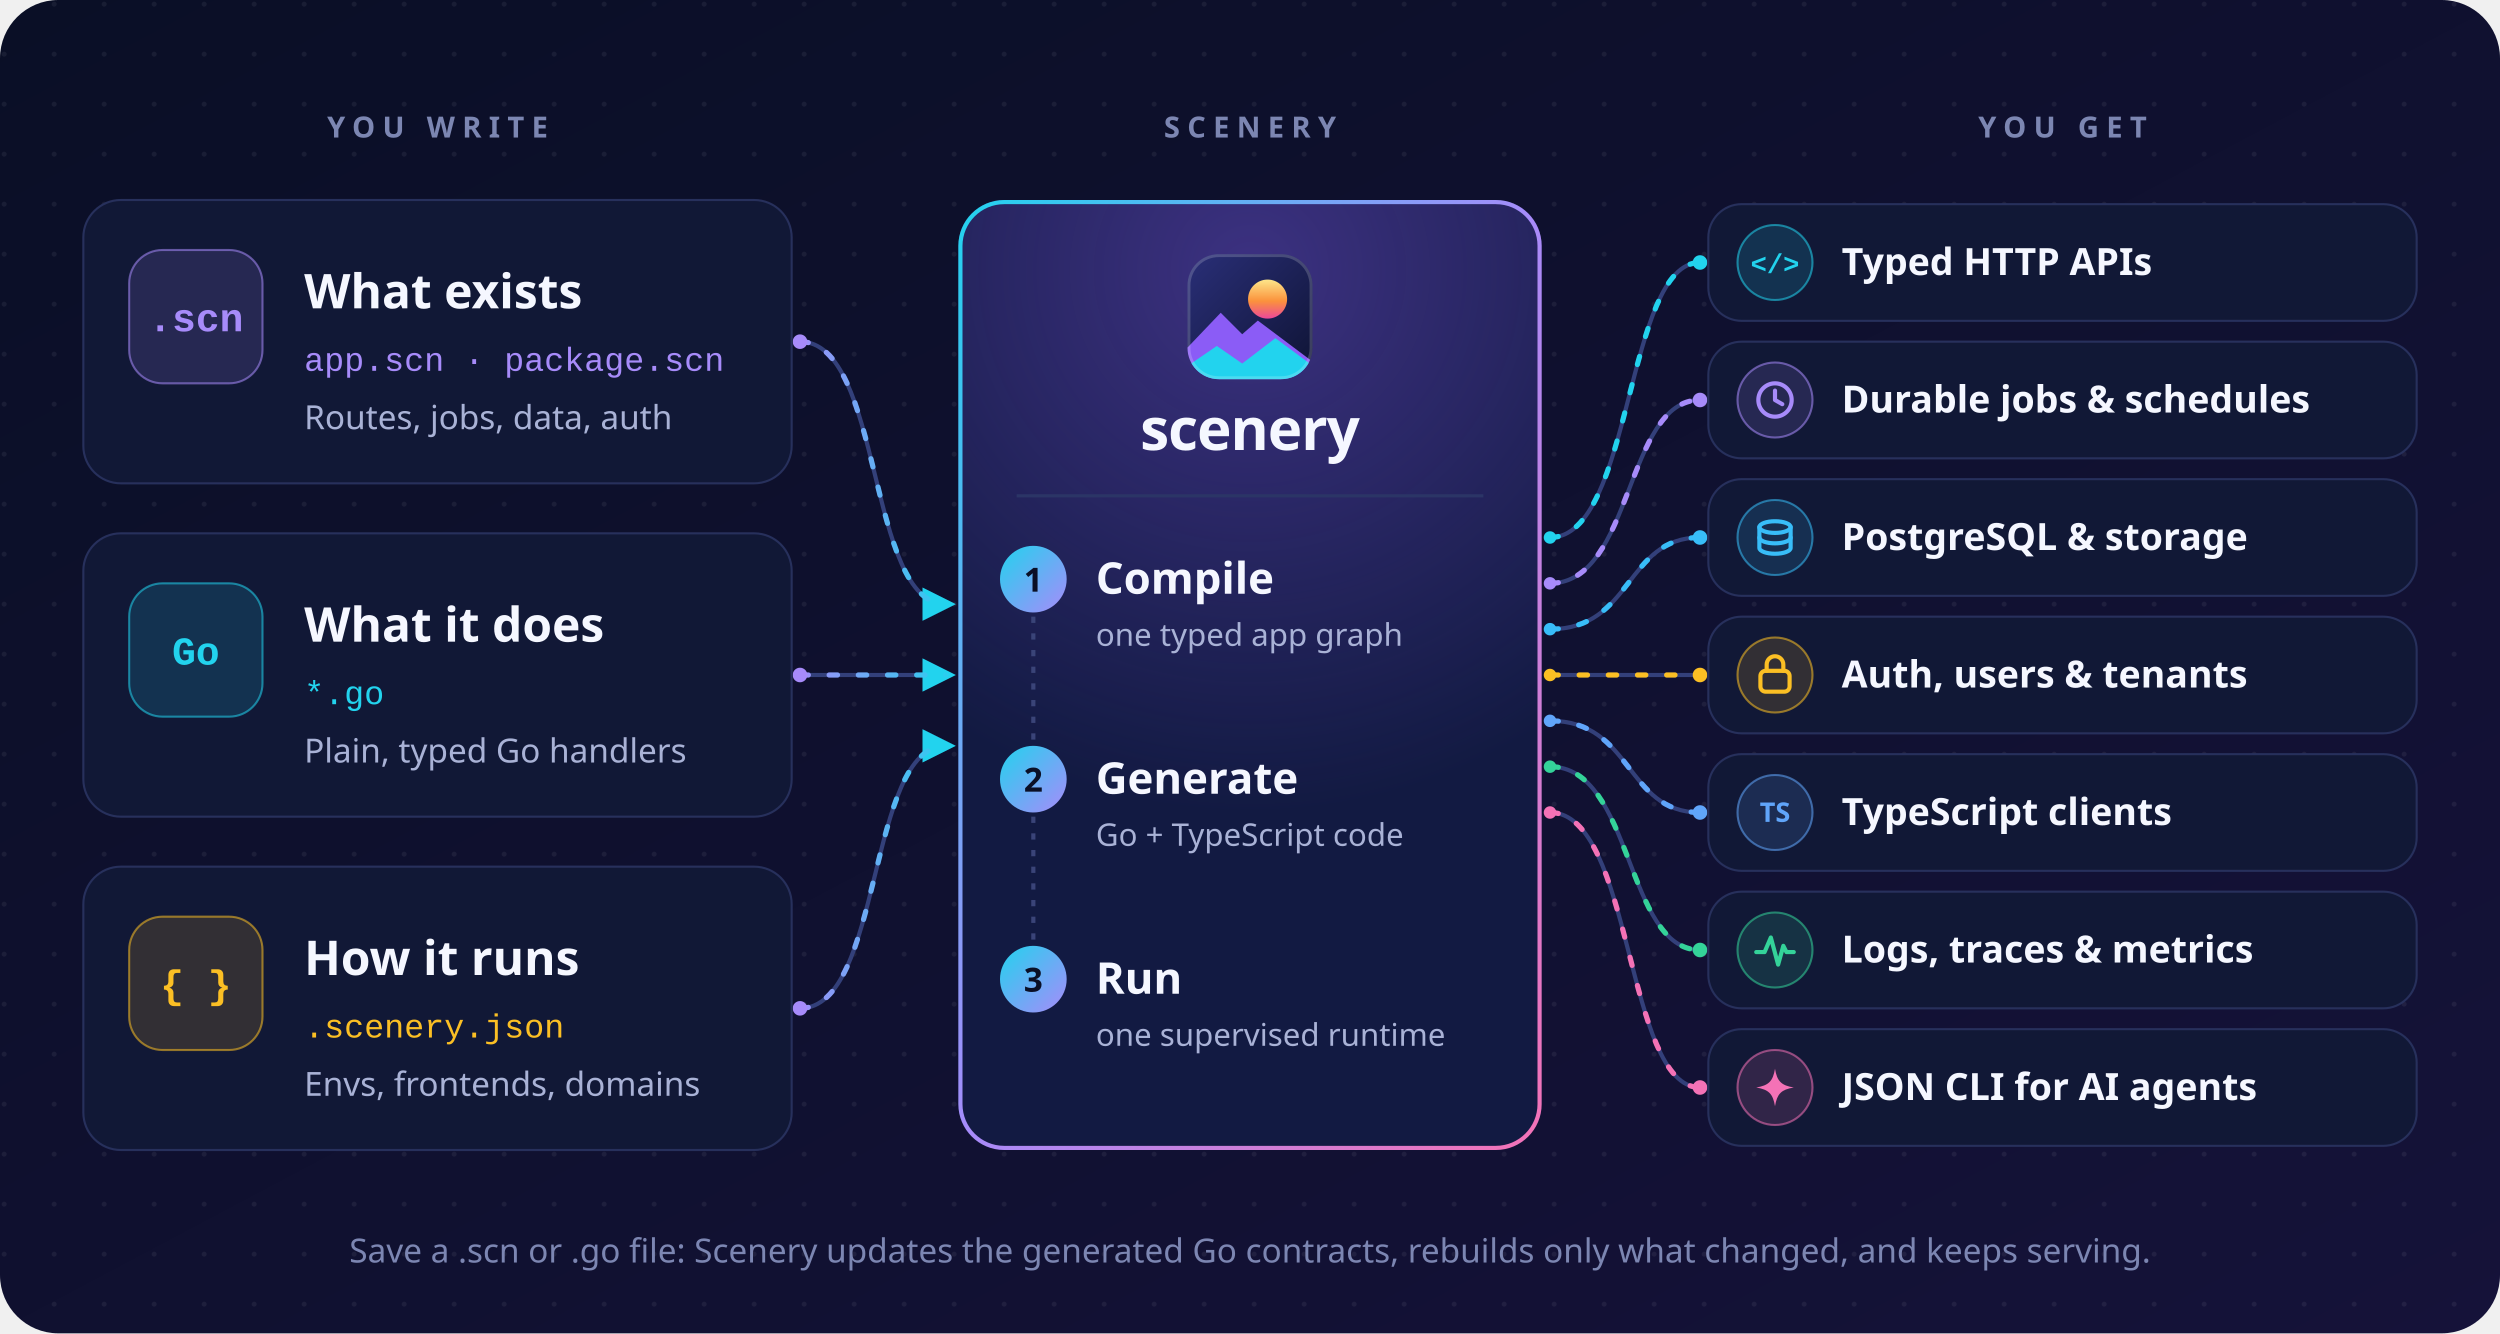
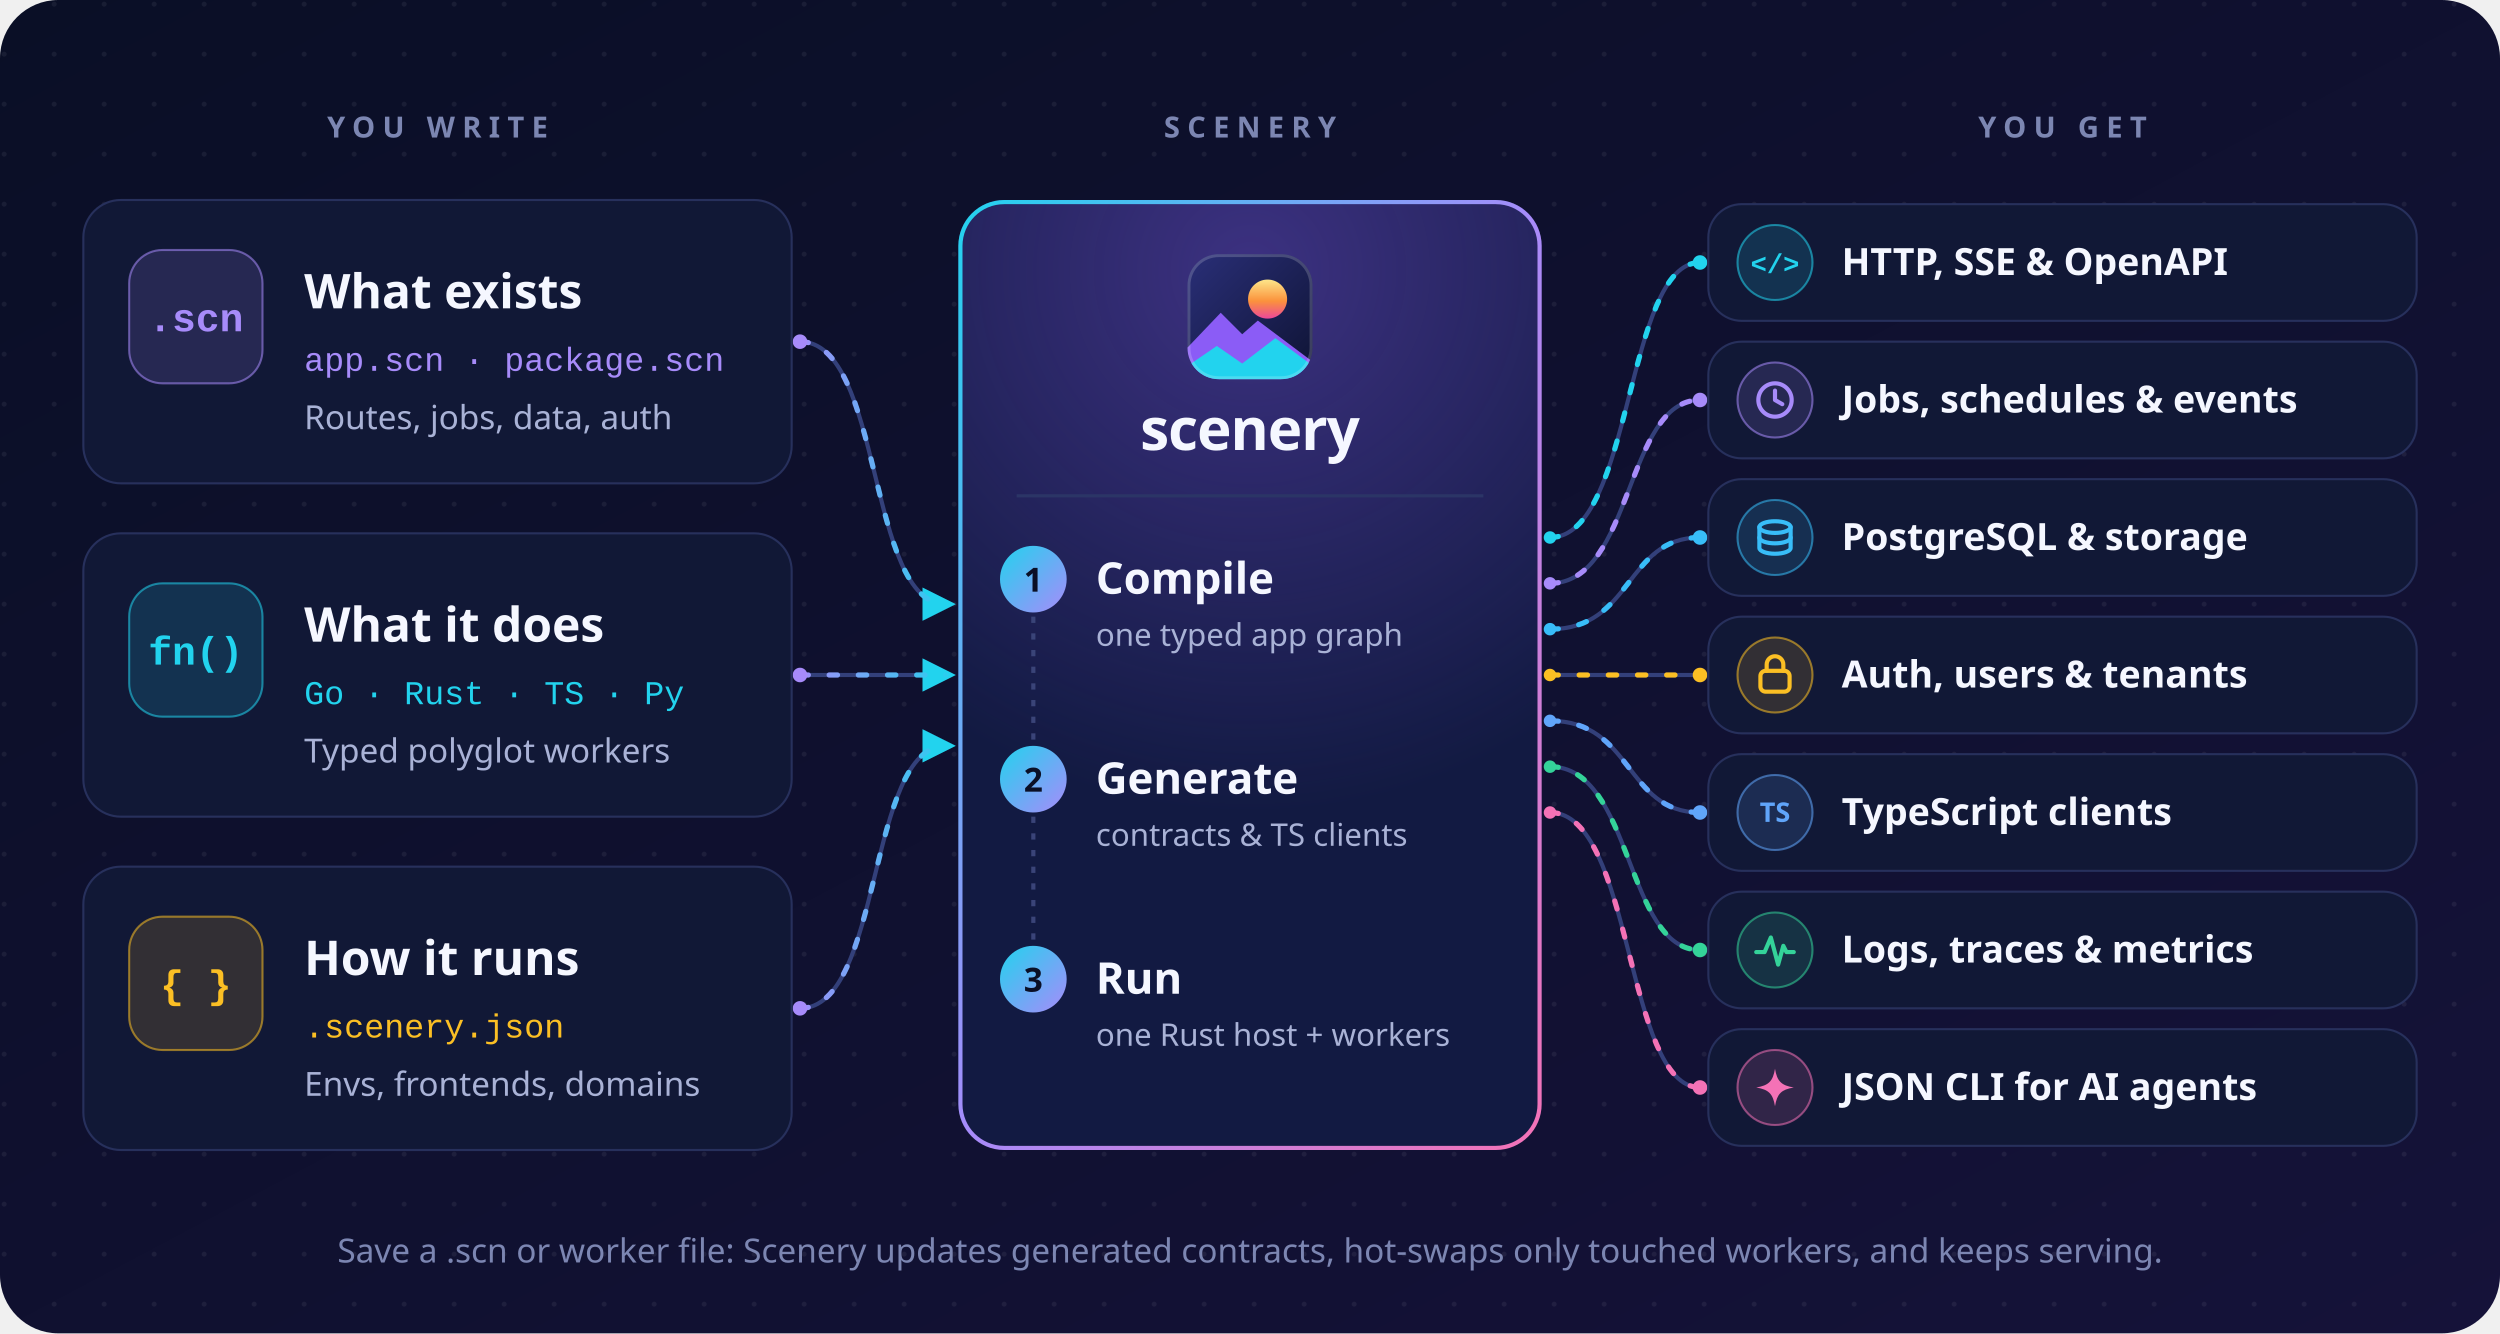
<svg xmlns="http://www.w3.org/2000/svg" width="1200" height="640" viewBox="0 0 1200 640" role="img" aria-labelledby="title desc">
  <style>
    .sans { font-family: -apple-system, BlinkMacSystemFont, 'Segoe UI', 'Noto Sans', Helvetica, Arial, sans-serif; }
    .mono { font-family: ui-monospace, SFMono-Regular, 'SF Mono', Menlo, Consolas, 'Liberation Mono', monospace; }
    .base { fill: none; stroke: #33407A; stroke-width: 2; }
    .flow { fill: none; stroke-width: 2.5; stroke-linecap: round; stroke-dasharray: 4 10; animation: flow 1.4s linear infinite; }
    @keyframes flow { to { stroke-dashoffset: -28; } }
    @media (prefers-reduced-motion: reduce) { * { animation: none !important; } }
  </style>
  <defs>
    <linearGradient id="sun" x1="0" y1="0" x2="0" y2="1">
      <stop offset="0" stop-color="#FDE68A" />
      <stop offset="0.55" stop-color="#FB923C" />
      <stop offset="1" stop-color="#EC4899" />
    </linearGradient>
    <linearGradient id="markBg" x1="0" y1="0" x2="1" y2="1">
      <stop offset="0" stop-color="#2A2F78" />
      <stop offset="1" stop-color="#0E1333" />
    </linearGradient>
    <clipPath id="markClip">
      <rect width="64" height="64" rx="16" />
    </clipPath>
    <symbol id="mark" viewBox="0 0 64 64">
      <g clip-path="url(#markClip)">
        <rect width="64" height="64" fill="url(#markBg)" />
        <circle cx="41" cy="23" r="10" fill="url(#sun)" />
        <path d="M-4 52 L17 30 L28 41 L36 34 L68 58 V68 H-4 Z" fill="#8B5CF6" />
        <path d="M-4 60 L15 47 L28 56 L45 43 L68 60 V68 H-4 Z" fill="#22D3EE" />
      </g>
      <rect x="0.75" y="0.75" width="62.5" height="62.5" rx="15.25" fill="none" stroke="#FFFFFF" stroke-opacity="0.18" stroke-width="1.5" />
    </symbol>
    <linearGradient id="bg" x1="0" y1="0" x2="1" y2="1">
      <stop offset="0" stop-color="#0A0F26" />
      <stop offset="1" stop-color="#151239" />
    </linearGradient>
    <pattern id="dots" width="24" height="24" patternUnits="userSpaceOnUse">
      <circle cx="2" cy="2" r="1.2" fill="#FFFFFF" fill-opacity="0.06" />
    </pattern>
    <linearGradient id="accent" x1="0" y1="0" x2="1" y2="1">
      <stop offset="0" stop-color="#22D3EE" />
      <stop offset="1" stop-color="#A78BFA" />
    </linearGradient>
    <linearGradient id="panelStroke" x1="0" y1="0" x2="1" y2="1">
      <stop offset="0" stop-color="#22D3EE" />
      <stop offset="0.5" stop-color="#A78BFA" />
      <stop offset="1" stop-color="#F472B6" />
    </linearGradient>
    <radialGradient id="panelGlow" cx="600" cy="130" r="260" gradientUnits="userSpaceOnUse">
      <stop offset="0" stop-color="#8B5CF6" stop-opacity="0.35" />
      <stop offset="1" stop-color="#8B5CF6" stop-opacity="0" />
    </radialGradient>
    <linearGradient id="flowIn" x1="380" y1="0" x2="460" y2="0" gradientUnits="userSpaceOnUse">
      <stop offset="0" stop-color="#A78BFA" />
      <stop offset="1" stop-color="#22D3EE" />
    </linearGradient>
    <marker id="arrow" viewBox="0 0 10 10" refX="7" refY="5" markerWidth="8" markerHeight="8" orient="auto">
      <path d="M0 0 L10 5 L0 10 Z" fill="#22D3EE" />
    </marker>
    <clipPath id="card">
      <rect width="1200" height="640" rx="28" />
    </clipPath>
  </defs>
  <g clip-path="url(#card)">
    <rect width="1200" height="640" fill="url(#bg)" />
    <rect width="1200" height="640" fill="url(#dots)" />
  </g>
  <g class="sans" font-size="14" font-weight="700" letter-spacing="3.5" fill="#7C86B2" text-anchor="middle">
    <text x="210" y="66">YOU WRITE</text>
    <text x="600" y="66">SCENERY</text>
    <text x="990" y="66">YOU GET</text>
  </g>
  <path d="M744 258 C784 258 780 126 816 126" class="base" />
  <path d="M744 258 C784 258 780 126 816 126" class="flow" stroke="#22D3EE" />
  <circle cx="816" cy="126" r="3.5" fill="#22D3EE" />
  <circle cx="744" cy="258" r="3" fill="#22D3EE" />
  <path d="M744 280 C784 280 780 192 816 192" class="base" />
  <path d="M744 280 C784 280 780 192 816 192" class="flow" stroke="#A78BFA" />
  <circle cx="816" cy="192" r="3.5" fill="#A78BFA" />
  <circle cx="744" cy="280" r="3" fill="#A78BFA" />
  <path d="M744 302 C784 302 780 258 816 258" class="base" />
  <path d="M744 302 C784 302 780 258 816 258" class="flow" stroke="#38BDF8" />
  <circle cx="816" cy="258" r="3.5" fill="#38BDF8" />
  <circle cx="744" cy="302" r="3" fill="#38BDF8" />
  <path d="M744 324 C784 324 780 324 816 324" class="base" />
  <path d="M744 324 C784 324 780 324 816 324" class="flow" stroke="#FBBF24" />
  <circle cx="816" cy="324" r="3.5" fill="#FBBF24" />
  <circle cx="744" cy="324" r="3" fill="#FBBF24" />
  <path d="M744 346 C784 346 780 390 816 390" class="base" />
  <path d="M744 346 C784 346 780 390 816 390" class="flow" stroke="#60A5FA" />
  <circle cx="816" cy="390" r="3.5" fill="#60A5FA" />
  <circle cx="744" cy="346" r="3" fill="#60A5FA" />
  <path d="M744 368 C784 368 780 456 816 456" class="base" />
  <path d="M744 368 C784 368 780 456 816 456" class="flow" stroke="#34D399" />
  <circle cx="816" cy="456" r="3.5" fill="#34D399" />
  <circle cx="744" cy="368" r="3" fill="#34D399" />
  <path d="M744 390 C784 390 780 522 816 522" class="base" />
  <path d="M744 390 C784 390 780 522 816 522" class="flow" stroke="#F472B6" />
  <circle cx="816" cy="522" r="3.5" fill="#F472B6" />
  <circle cx="744" cy="390" r="3" fill="#F472B6" />
  <path d="M384 164 C424 164 416 290 454 290" class="base" marker-end="url(#arrow)" />
  <path d="M384 164 C424 164 416 290 454 290" class="flow" stroke="url(#flowIn)" />
  <circle cx="384" cy="164" r="3.5" fill="#A78BFA" />
  <path d="M384 324 C424 324 416 324 454 324" class="base" marker-end="url(#arrow)" />
  <path d="M384 324 C424 324 416 324 454 324" class="flow" stroke="url(#flowIn)" />
  <circle cx="384" cy="324" r="3.5" fill="#A78BFA" />
  <path d="M384 484 C424 484 416 358 454 358" class="base" marker-end="url(#arrow)" />
  <path d="M384 484 C424 484 416 358 454 358" class="flow" stroke="url(#flowIn)" />
  <circle cx="384" cy="484" r="3.5" fill="#A78BFA" />
  <g>
    <rect x="40" y="96" width="340" height="136" rx="18" fill="#111836" stroke="#27305C" />
    <rect x="62" y="120" width="64" height="64" rx="16" fill="#A78BFA" fill-opacity="0.14" stroke="#A78BFA" stroke-opacity="0.55" />
    <text x="94" y="159" text-anchor="middle" class="mono" font-size="19" font-weight="700" fill="#A78BFA">.scn</text>
    <text x="146" y="148" class="sans" font-size="23" font-weight="700" fill="#F5F7FF">What exists</text>
    <text x="146" y="178" class="mono" font-size="16" fill="#A78BFA">app.scn · package.scn</text>
    <text x="146" y="206" class="sans" font-size="16" fill="#A9B2D6">Routes, jobs, data, auth</text>
  </g>
  <g>
    <rect x="40" y="256" width="340" height="136" rx="18" fill="#111836" stroke="#27305C" />
    <rect x="62" y="280" width="64" height="64" rx="16" fill="#22D3EE" fill-opacity="0.14" stroke="#22D3EE" stroke-opacity="0.55" />
-     <text x="94" y="319" text-anchor="middle" class="mono" font-size="19" font-weight="700" fill="#22D3EE">Go</text>
+     <text x="94" y="319" text-anchor="middle" class="mono" font-size="19" font-weight="700" fill="#22D3EE">fn()</text>
    <text x="146" y="308" class="sans" font-size="23" font-weight="700" fill="#F5F7FF">What it does</text>
-     <text x="146" y="338" class="mono" font-size="16" fill="#22D3EE">*.go</text>
-     <text x="146" y="366" class="sans" font-size="16" fill="#A9B2D6">Plain, typed Go handlers</text>
+     <text x="146" y="338" class="mono" font-size="16" fill="#22D3EE">Go · Rust · TS · Py</text>
+     <text x="146" y="366" class="sans" font-size="16" fill="#A9B2D6">Typed polyglot workers</text>
  </g>
  <g>
    <rect x="40" y="416" width="340" height="136" rx="18" fill="#111836" stroke="#27305C" />
    <rect x="62" y="440" width="64" height="64" rx="16" fill="#FBBF24" fill-opacity="0.14" stroke="#FBBF24" stroke-opacity="0.55" />
    <text x="94" y="479" text-anchor="middle" class="mono" font-size="19" font-weight="700" fill="#FBBF24">{ }</text>
    <text x="146" y="468" class="sans" font-size="23" font-weight="700" fill="#F5F7FF">How it runs</text>
    <text x="146" y="498" class="mono" font-size="16" fill="#FBBF24">.scenery.json</text>
    <text x="146" y="526" class="sans" font-size="16" fill="#A9B2D6">Envs, frontends, domains</text>
  </g>
  <g>
    <rect x="460" y="96" width="280" height="456" rx="22" fill="#121A42" />
    <rect x="460" y="96" width="280" height="456" rx="22" fill="url(#panelGlow)" />
    <rect x="461" y="97" width="278" height="454" rx="21" fill="none" stroke="url(#panelStroke)" stroke-width="2" />
    <use href="#mark" x="570" y="122" width="60" height="60" />
    <text x="600" y="216" text-anchor="middle" class="sans" font-size="28" font-weight="800" letter-spacing="-0.5" fill="#F5F7FF">scenery</text>
    <path d="M488 238 H712" stroke="#2B3566" stroke-width="1.5" />
    <path d="M496 296 V356" stroke="#3A4478" stroke-width="2" stroke-dasharray="3 5" />
    <circle cx="496" cy="278" r="16" fill="url(#accent)" />
    <text x="496" y="284" text-anchor="middle" class="sans" font-size="16" font-weight="800" fill="#0A0F26">1</text>
    <text x="526" y="285" class="sans" font-size="21" font-weight="700" fill="#F5F7FF">Compile</text>
    <text x="526" y="310" class="sans" font-size="15" fill="#A9B2D6">one typed app graph</text>
    <path d="M496 392 V452" stroke="#3A4478" stroke-width="2" stroke-dasharray="3 5" />
    <circle cx="496" cy="374" r="16" fill="url(#accent)" />
    <text x="496" y="380" text-anchor="middle" class="sans" font-size="16" font-weight="800" fill="#0A0F26">2</text>
    <text x="526" y="381" class="sans" font-size="21" font-weight="700" fill="#F5F7FF">Generate</text>
-     <text x="526" y="406" class="sans" font-size="15" fill="#A9B2D6">Go + TypeScript code</text>
+     <text x="526" y="406" class="sans" font-size="15" fill="#A9B2D6">contracts &amp; TS clients</text>
    <circle cx="496" cy="470" r="16" fill="url(#accent)" />
    <text x="496" y="476" text-anchor="middle" class="sans" font-size="16" font-weight="800" fill="#0A0F26">3</text>
    <text x="526" y="477" class="sans" font-size="21" font-weight="700" fill="#F5F7FF">Run</text>
-     <text x="526" y="502" class="sans" font-size="15" fill="#A9B2D6">one supervised runtime</text>
+     <text x="526" y="502" class="sans" font-size="15" fill="#A9B2D6">one Rust host + workers</text>
  </g>
  <g>
    <rect x="820" y="98" width="340" height="56" rx="16" fill="#111836" stroke="#27305C" />
    <circle cx="852" cy="126" r="18" fill="#22D3EE" fill-opacity="0.14" stroke="#22D3EE" stroke-opacity="0.55" />
    <text x="852" y="131.0" text-anchor="middle" class="mono" font-size="13" font-weight="700" fill="#22D3EE">&lt;/&gt;</text>
-     <text x="884" y="132" class="sans" font-size="18" font-weight="600" fill="#F5F7FF">Typed HTTP APIs</text>
+     <text x="884" y="132" class="sans" font-size="18" font-weight="600" fill="#F5F7FF">HTTP, SSE &amp; OpenAPI</text>
  </g>
  <g>
    <rect x="820" y="164" width="340" height="56" rx="16" fill="#111836" stroke="#27305C" />
    <circle cx="852" cy="192" r="18" fill="#A78BFA" fill-opacity="0.14" stroke="#A78BFA" stroke-opacity="0.55" />
    <circle cx="852" cy="192.0" r="8" stroke="#A78BFA" stroke-width="2" fill="none" stroke-linecap="round" stroke-linejoin="round" />
    <path d="M852 187.5 V192.0 L855.5 194.0" stroke="#A78BFA" stroke-width="2" fill="none" stroke-linecap="round" stroke-linejoin="round" />
-     <text x="884" y="198" class="sans" font-size="18" font-weight="600" fill="#F5F7FF">Durable jobs &amp; schedules</text>
+     <text x="884" y="198" class="sans" font-size="18" font-weight="600" fill="#F5F7FF">Jobs, schedules &amp; events</text>
  </g>
  <g>
    <rect x="820" y="230" width="340" height="56" rx="16" fill="#111836" stroke="#27305C" />
    <circle cx="852" cy="258" r="18" fill="#38BDF8" fill-opacity="0.14" stroke="#38BDF8" stroke-opacity="0.55" />
    <ellipse cx="852" cy="253.0" rx="7.5" ry="2.8" stroke="#38BDF8" stroke-width="2" fill="none" stroke-linecap="round" stroke-linejoin="round" />
    <path d="M844.5 253.0 V263.0 A7.5 2.8 0 0 0 859.5 263.0 V253.0" stroke="#38BDF8" stroke-width="2" fill="none" stroke-linecap="round" stroke-linejoin="round" />
    <path d="M844.5 258.0 A7.5 2.8 0 0 0 859.5 258.0" stroke="#38BDF8" stroke-width="2" fill="none" stroke-linecap="round" stroke-linejoin="round" />
    <text x="884" y="264" class="sans" font-size="18" font-weight="600" fill="#F5F7FF">PostgreSQL &amp; storage</text>
  </g>
  <g>
    <rect x="820" y="296" width="340" height="56" rx="16" fill="#111836" stroke="#27305C" />
    <circle cx="852" cy="324" r="18" fill="#FBBF24" fill-opacity="0.14" stroke="#FBBF24" stroke-opacity="0.55" />
    <rect x="845" y="322.0" width="14" height="10" rx="2.5" stroke="#FBBF24" stroke-width="2" fill="none" stroke-linecap="round" stroke-linejoin="round" />
    <path d="M848 322.0 V319.0 A4 4 0 0 1 856 319.0 V322.0" stroke="#FBBF24" stroke-width="2" fill="none" stroke-linecap="round" stroke-linejoin="round" />
    <text x="884" y="330" class="sans" font-size="18" font-weight="600" fill="#F5F7FF">Auth, users &amp; tenants</text>
  </g>
  <g>
    <rect x="820" y="362" width="340" height="56" rx="16" fill="#111836" stroke="#27305C" />
    <circle cx="852" cy="390" r="18" fill="#60A5FA" fill-opacity="0.14" stroke="#60A5FA" stroke-opacity="0.55" />
    <text x="852" y="394.5" text-anchor="middle" class="sans" font-size="13" font-weight="800" fill="#60A5FA">TS</text>
    <text x="884" y="396" class="sans" font-size="18" font-weight="600" fill="#F5F7FF">TypeScript clients</text>
  </g>
  <g>
    <rect x="820" y="428" width="340" height="56" rx="16" fill="#111836" stroke="#27305C" />
    <circle cx="852" cy="456" r="18" fill="#34D399" fill-opacity="0.14" stroke="#34D399" stroke-opacity="0.55" />
    <path d="M843 457.0 H847 L850 450.0 L853.5 463.0 L856 454.0 L857.5 457.0 H861" stroke="#34D399" stroke-width="2" fill="none" stroke-linecap="round" stroke-linejoin="round" />
    <text x="884" y="462" class="sans" font-size="18" font-weight="600" fill="#F5F7FF">Logs, traces &amp; metrics</text>
  </g>
  <g>
    <rect x="820" y="494" width="340" height="56" rx="16" fill="#111836" stroke="#27305C" />
    <circle cx="852" cy="522" r="18" fill="#F472B6" fill-opacity="0.14" stroke="#F472B6" stroke-opacity="0.55" />
    <path d="M852 513.0 C853 519.0 855 521.0 861 522.0 C855 523.0 853 525.0 852 531.0 C851 525.0 849 523.0 843 522.0 C849 521.0 851 519.0 852 513.0 Z" fill="#F472B6" />
    <text x="884" y="528" class="sans" font-size="18" font-weight="600" fill="#F5F7FF">JSON CLI for AI agents</text>
  </g>
-   <text x="600" y="606" text-anchor="middle" class="sans" font-size="16" fill="#7C86B2">Save a .scn or .go file: Scenery updates the generated Go contracts, rebuilds only what changed, and keeps serving.</text>
+   <text x="600" y="606" text-anchor="middle" class="sans" font-size="16" fill="#7C86B2">Save a .scn or worker file: Scenery updates generated contracts, hot-swaps only touched workers, and keeps serving.</text>
</svg>
